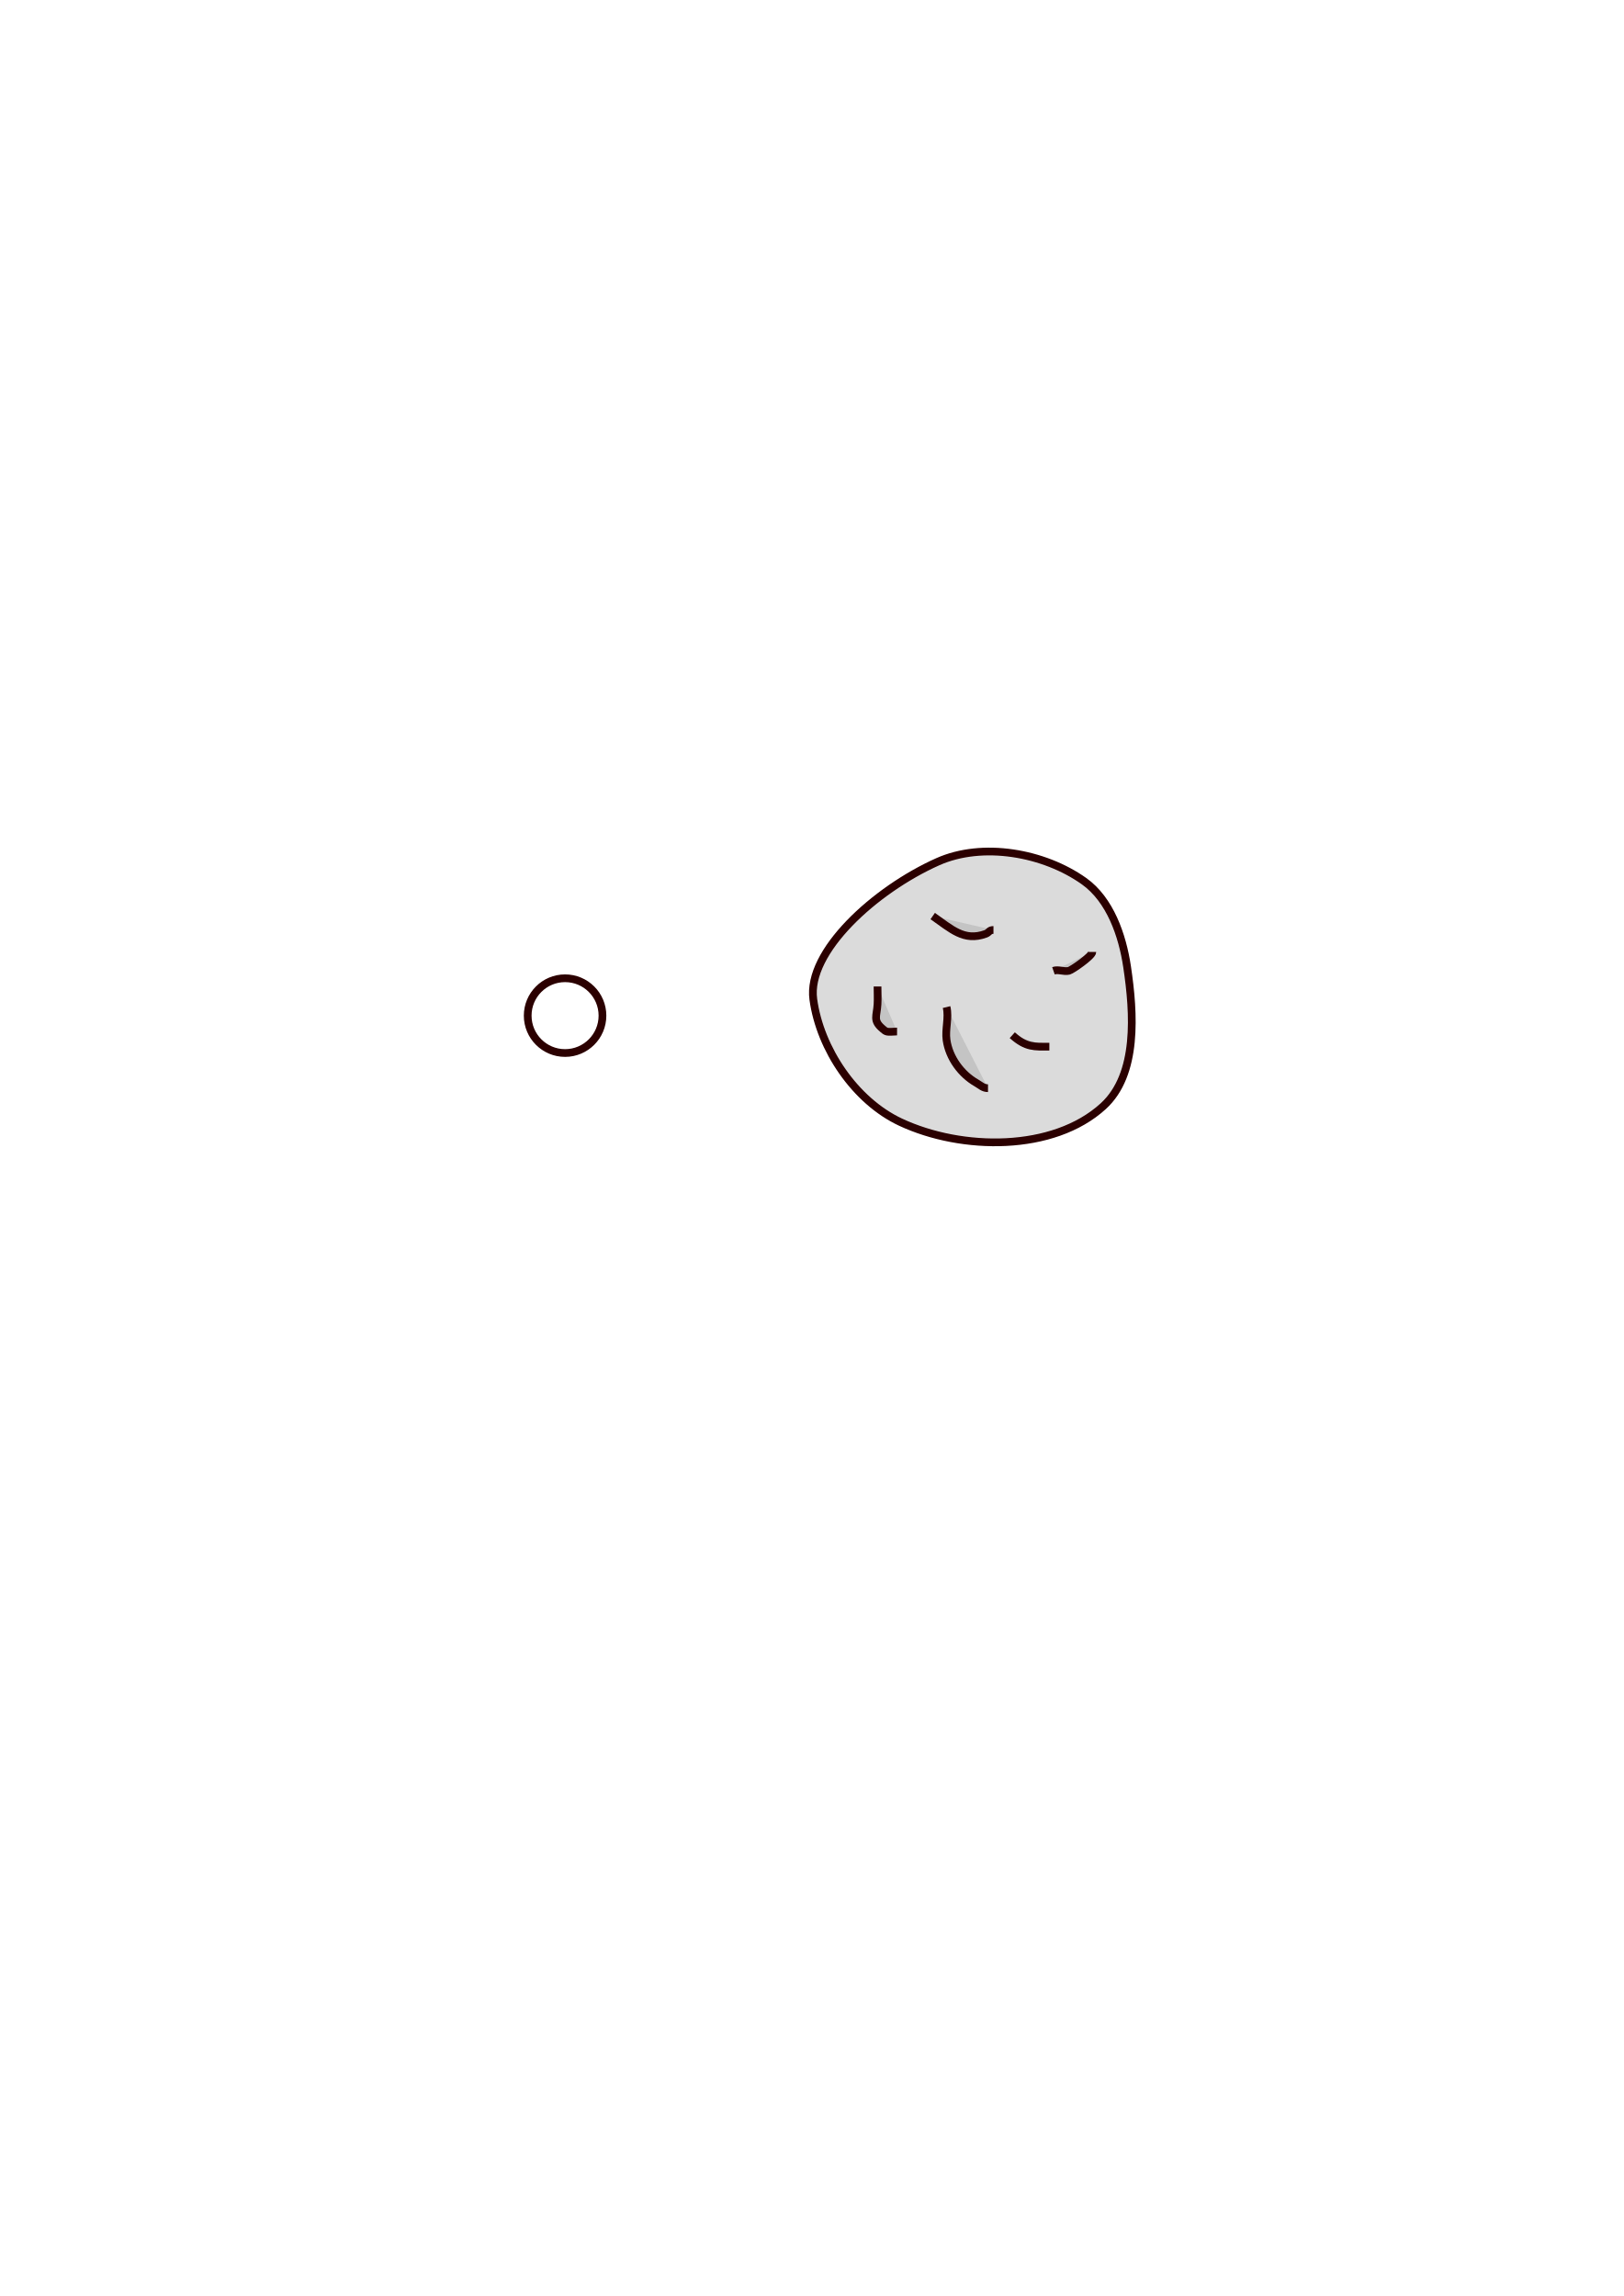
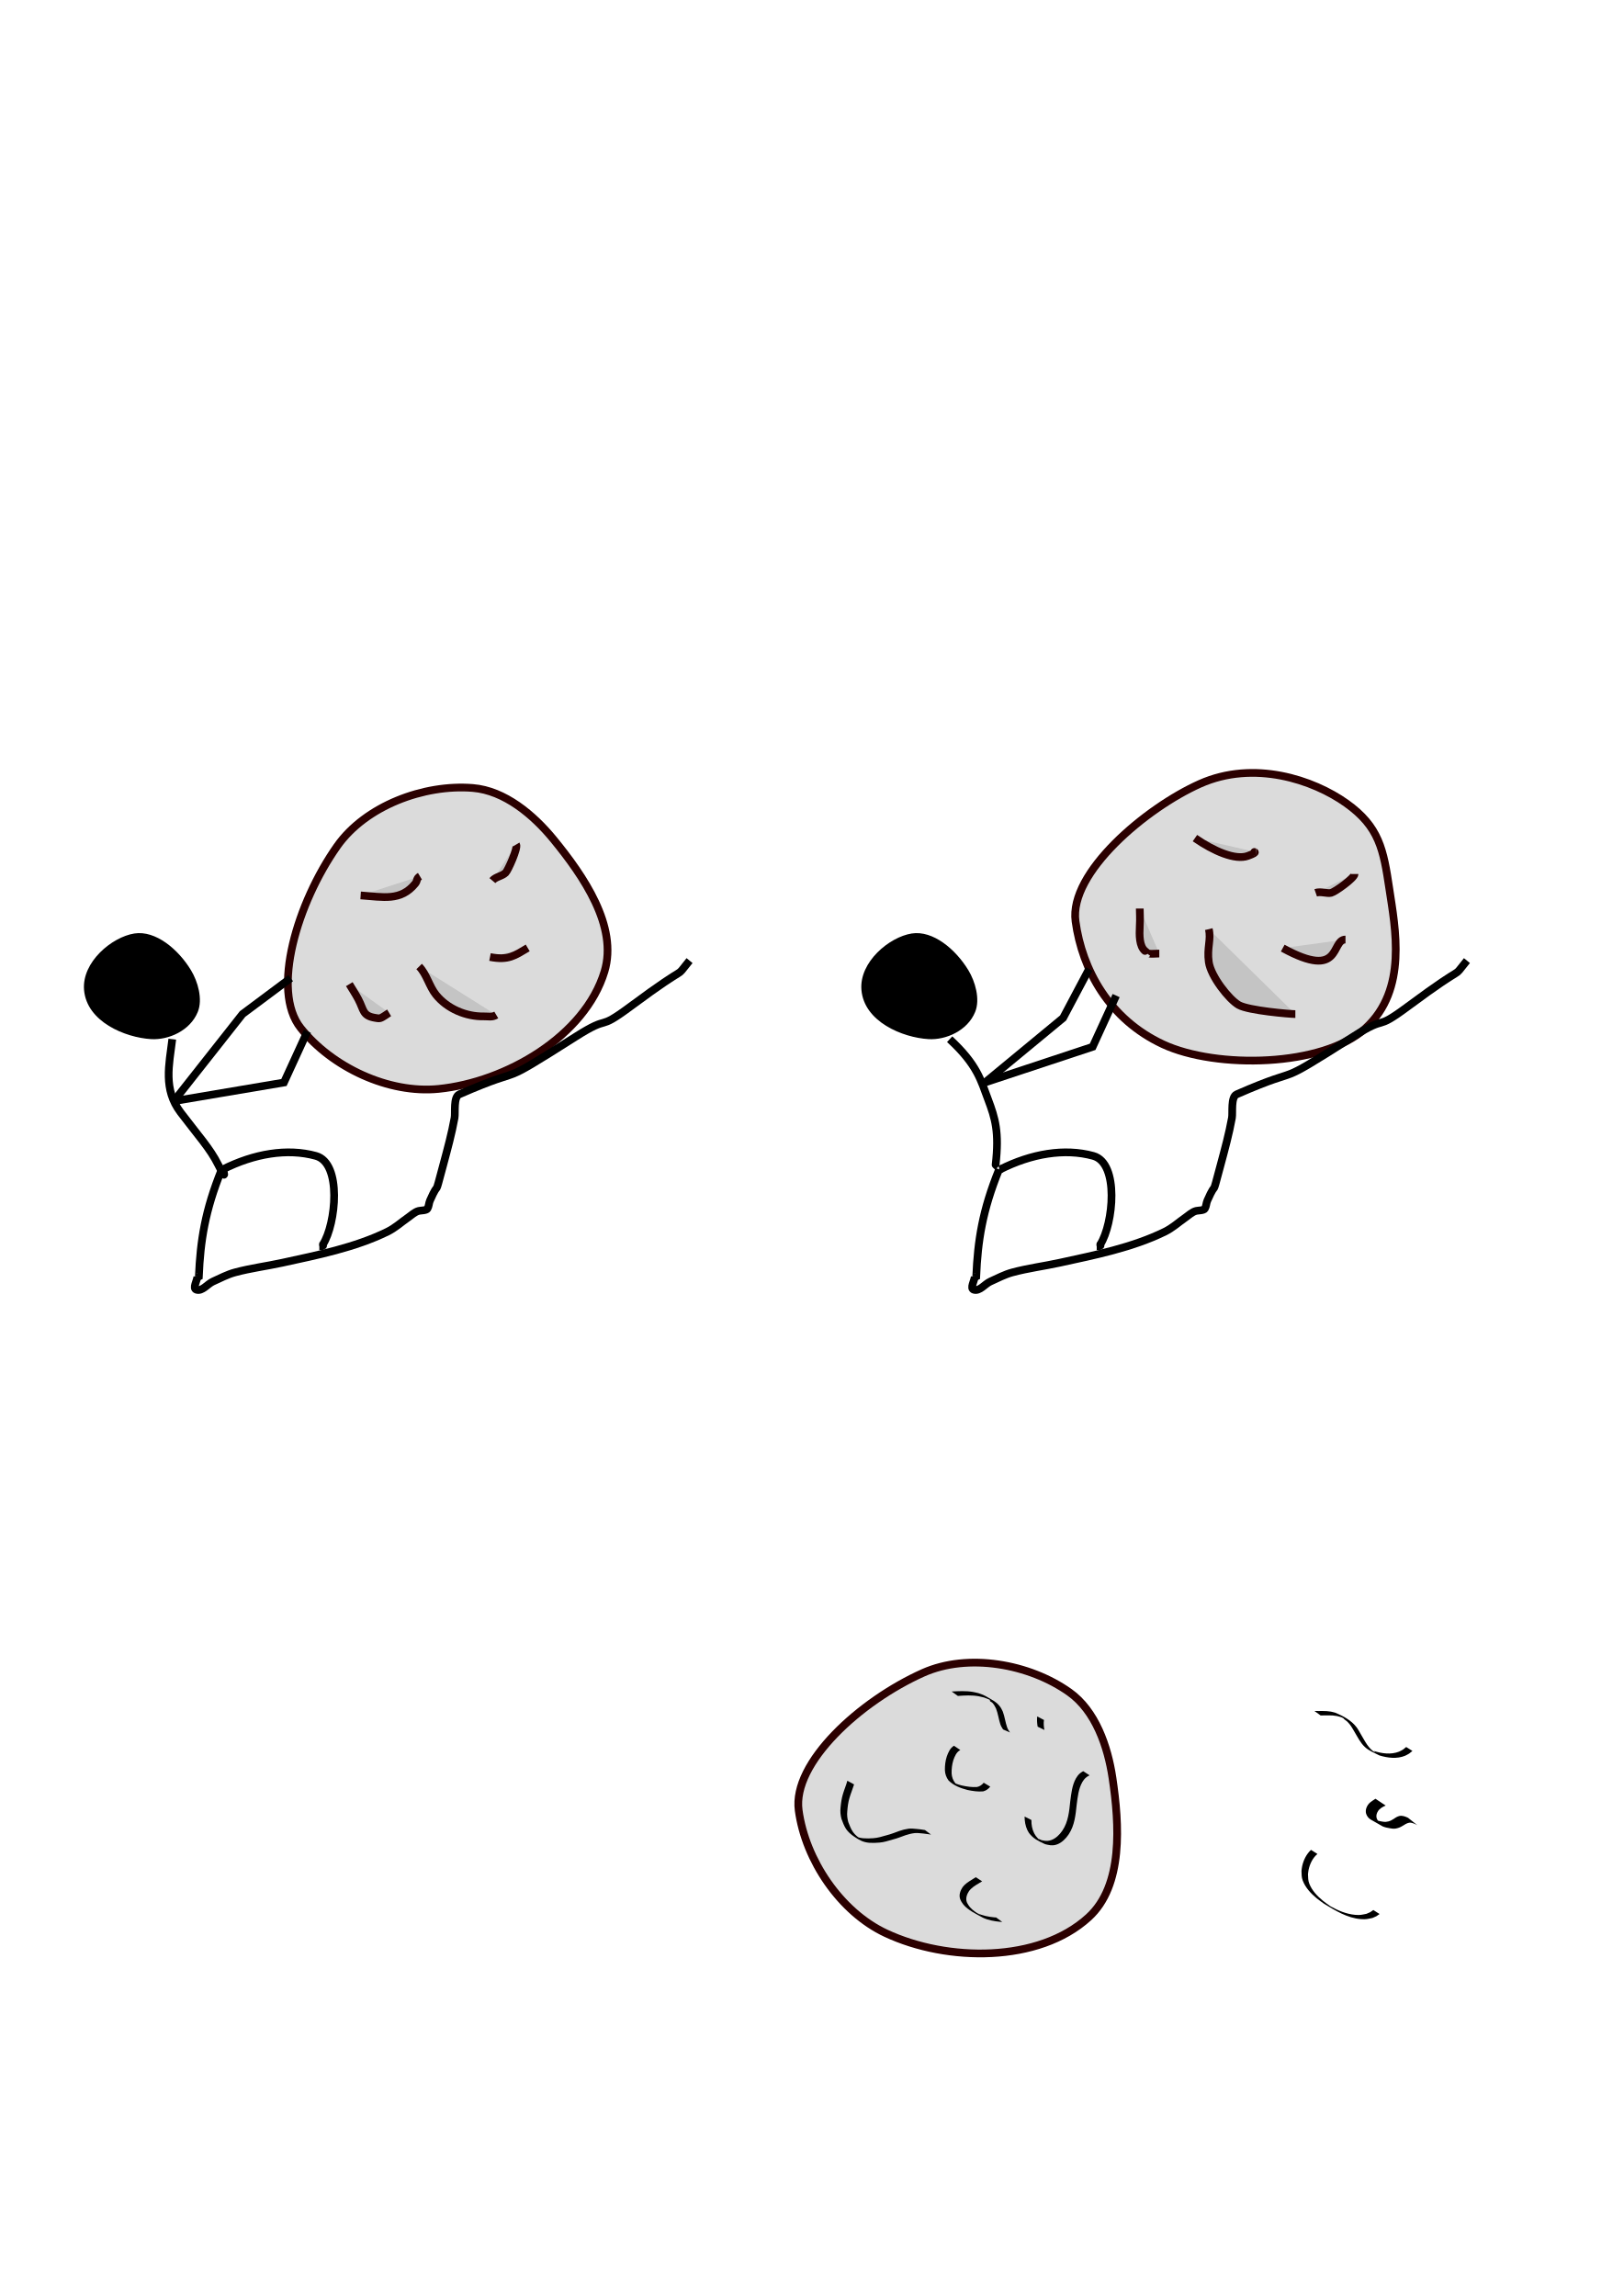
<svg xmlns="http://www.w3.org/2000/svg" width="210mm" height="297mm" viewBox="0 0 210 297" version="1.1" id="svg5">
  <defs id="defs2" />
  <g id="layer1">
-     <circle style="fill:none;fill-opacity:0.349;stroke:#2b0000;stroke-width:1;stroke-dasharray:none" id="path964" cx="73.084" cy="131.379" r="4.835" />
-     <path style="fill:#999999;fill-opacity:0.349;stroke:#2b0000;stroke-width:1;stroke-dasharray:none" d="m 121.279,111.473 c -8.136,3.631 -16.931,11.635 -16.09,17.796 0.879,6.438 5.403,13.139 11.289,15.89 7.939,3.711 19.737,3.844 26.208,-2.065 4.505,-4.114 3.987,-12.008 3.085,-18.042 -0.61,-4.084 -2.202,-8.674 -5.567,-11.068 -5.186,-3.689 -13.114,-5.105 -18.926,-2.511 z" id="path1128" />
-     <path style="fill:#999999;fill-opacity:0.349;stroke:#2b0000;stroke-width:1;stroke-dasharray:none" d="m 120.631,118.498 c 2.411,1.674 4.047,3.321 6.848,2.302 0.477,-0.173 0.419,-0.505 1.01,-0.505" id="path1295" />
-     <path style="fill:#999999;fill-opacity:0.349;stroke:#2b0000;stroke-width:1;stroke-dasharray:none" d="m 130.922,133.908 c 1.803,1.616 2.861,1.485 4.795,1.485" id="path1297" />
-     <path style="fill:#999999;fill-opacity:0.349;stroke:#2b0000;stroke-width:1;stroke-dasharray:none" d="m 113.495,127.609 c 0,0.762 0.041,1.524 0,2.285 -0.085,1.576 -0.646,2.099 0.673,3.199 0.155,0.13 0.311,0.281 0.505,0.337 0.327,0.093 0.975,0 1.347,0" id="path1299" />
-     <path style="fill:#999999;fill-opacity:0.349;stroke:#2b0000;stroke-width:1;stroke-dasharray:none" d="m 136.248,125.577 c 0.639,-0.223 1.353,0.162 2,0 0.408,-0.102 3.031,-1.924 3.031,-2.437" id="path1301" />
-     <path style="fill:#999999;fill-opacity:0.349;stroke:#2b0000;stroke-width:1;stroke-dasharray:none" d="m 122.422,130.271 c 0.33,1.361 -0.198,2.877 0,4.262 0.33,2.308 1.892,4.424 3.872,5.556 0.558,0.319 0.845,0.673 1.488,0.673" id="path1303" />
+     <path style="fill:#999999;fill-opacity:0.349;stroke:#2b0000;stroke-width:1;stroke-dasharray:none" d="m 119.388,216.392 c -8.136,3.631 -16.931,11.635 -16.09,17.796 0.879,6.438 5.403,13.139 11.289,15.89 7.939,3.711 19.737,3.844 26.208,-2.065 4.505,-4.114 3.987,-12.008 3.085,-18.042 -0.61,-4.084 -2.202,-8.674 -5.567,-11.068 -5.186,-3.689 -13.114,-5.105 -18.926,-2.511 z" id="path1128-3" />
+     <path style="fill:#000000;stroke:#1a1a1a;stroke-width:0;stroke-dasharray:none;stroke-dashoffset:0" id="path1" d="m 177.892,232.678 c -0.268,0.193 -0.569,0.349 -0.803,0.587 -0.055,0.056 -0.1,0.119 -0.151,0.179 -0.195,0.288 -0.328,0.616 -0.291,0.97 0.007,0.063 0.024,0.124 0.036,0.187 0.102,0.323 0.307,0.598 0.602,0.771 0.507,0.297 1.02,0.583 1.53,0.875 0.292,0.128 0.602,0.191 0.915,0.243 0.272,0.044 0.453,0.081 0.73,0.05 0.115,-0.013 0.226,-0.05 0.339,-0.076 0.279,-0.077 0.524,-0.225 0.768,-0.374 0.131,-0.08 0.213,-0.139 0.352,-0.202 0.055,-0.025 0.112,-0.043 0.168,-0.065 0.059,-0.015 0.116,-0.038 0.177,-0.046 0.344,-0.043 0.747,0.162 1.04,0.322 0,0 -1.199,-0.96 -1.199,-0.96 v 0 c -0.346,-0.162 -0.726,-0.314 -1.114,-0.233 -0.064,0.013 -0.125,0.04 -0.187,0.06 -0.059,0.027 -0.119,0.05 -0.176,0.08 -0.15,0.078 -0.198,0.124 -0.34,0.217 -0.223,0.146 -0.453,0.278 -0.714,0.346 -0.105,0.018 -0.208,0.048 -0.315,0.055 -0.24,0.016 -0.476,-0.024 -0.71,-0.071 -0.318,-0.064 -0.629,-0.153 -0.919,-0.3 0.362,0.212 0.723,0.425 1.085,0.637 0.061,0.036 -0.124,-0.069 -0.183,-0.108 -0.054,-0.036 -0.106,-0.075 -0.154,-0.119 -0.132,-0.12 -0.229,-0.27 -0.299,-0.433 -0.017,-0.054 -0.038,-0.107 -0.05,-0.162 -0.064,-0.314 0.053,-0.614 0.223,-0.874 0.045,-0.054 0.086,-0.111 0.136,-0.161 0.23,-0.231 0.531,-0.387 0.828,-0.514 z" />
+     <path style="fill:#000000;stroke:#a3a3a3;stroke-width:0;stroke-dasharray:none;stroke-dashoffset:0;stroke-opacity:1" id="path4" d="m 170.797,221.902 c 0.693,0.011 1.399,-0.063 2.086,0.071 0.195,0.038 0.384,0.103 0.577,0.154 0.189,0.089 0.381,0.173 0.568,0.267 0.092,0.046 -0.338,-0.209 -0.282,-0.124 0.111,0.167 0.314,0.252 0.459,0.391 0.131,0.125 0.255,0.258 0.367,0.4 0.221,0.279 0.445,0.685 0.623,0.986 0.4,0.668 0.753,1.404 1.334,1.941 0.542,0.5 1.228,0.75 1.878,1.087 1.061,0.325 2.261,0.476 3.319,0.042 0.184,-0.075 0.35,-0.189 0.526,-0.283 0.141,-0.114 0.283,-0.228 0.425,-0.342 0,0 -0.808,-0.507 -0.808,-0.507 v 0 c -0.137,0.11 -0.274,0.22 -0.411,0.33 -0.171,0.089 -0.333,0.198 -0.512,0.268 -1.05,0.415 -2.238,0.249 -3.277,-0.093 0.068,0.067 0.29,0.246 0.205,0.202 -0.862,-0.44 -1.338,-1.474 -1.813,-2.259 -0.155,-0.27 -0.416,-0.747 -0.61,-1.002 -0.685,-0.899 -1.72,-1.45 -2.744,-1.88 -0.196,-0.049 -0.389,-0.11 -0.588,-0.146 -0.699,-0.127 -1.415,-0.054 -2.12,-0.082 z" />
+     <path style="fill:#000000;stroke:#a3a3a3;stroke-width:0;stroke-dasharray:none;stroke-dashoffset:0;stroke-opacity:1" id="path5" d="m 169.559,239.29 c -0.6,0.553 -0.973,1.324 -1.147,2.117 -0.043,0.196 -0.057,0.398 -0.086,0.596 0.017,0.45 -0.004,0.816 0.159,1.25 0.349,0.929 1.063,1.685 1.812,2.306 0.307,0.254 0.64,0.474 0.96,0.71 1.464,0.884 2.994,1.84 4.747,1.979 0.691,0.055 0.851,-0.019 1.496,-0.146 0.678,-0.304 0.373,-0.127 0.926,-0.513 0,0 -0.809,-0.516 -0.809,-0.516 v 0 c -0.53,0.371 -0.236,0.202 -0.889,0.49 -0.632,0.121 -0.781,0.191 -1.459,0.132 -1.13,-0.099 -2.198,-0.548 -3.177,-1.095 -0.319,-0.233 -0.652,-0.449 -0.958,-0.699 -0.737,-0.601 -1.447,-1.333 -1.798,-2.238 -0.164,-0.421 -0.148,-0.779 -0.17,-1.218 0.026,-0.194 0.038,-0.392 0.08,-0.583 0.166,-0.77 0.531,-1.531 1.142,-2.041 z" />
+     <path style="fill:#000000;stroke:#a3a3a3;stroke-width:0;stroke-dasharray:none;stroke-dashoffset:0;stroke-opacity:1" id="path6" d="m 109.592,230.352 c -0.158,0.586 -0.403,1.142 -0.574,1.723 -0.173,0.573 -0.253,1.167 -0.307,1.761 -0.056,0.49 -0.008,0.969 0.118,1.443 0.161,0.451 0.335,0.903 0.593,1.308 0.277,0.403 0.644,0.711 1.043,0.985 0.718,0.487 1.167,0.727 1.961,0.802 0.434,0.032 0.866,0.011 1.299,-0.024 0.599,-0.037 1.16,-0.239 1.734,-0.398 0.572,-0.141 1.116,-0.366 1.67,-0.562 0.385,-0.13 0.776,-0.224 1.18,-0.27 0.367,-0.032 0.736,0.026 1.102,0.055 0.287,0.019 0.565,0.09 0.852,0.114 0.051,0.009 0.102,0.018 0.154,0.027 0,0 -0.789,-0.592 -0.789,-0.592 v 0 c -0.052,-0.008 -0.105,-0.015 -0.158,-0.023 -0.284,-0.034 -0.565,-0.099 -0.851,-0.111 -0.37,-0.03 -0.742,-0.084 -1.112,-0.038 -0.407,0.054 -0.801,0.154 -1.189,0.29 -0.548,0.201 -1.09,0.419 -1.658,0.561 -0.57,0.159 -1.133,0.345 -1.729,0.379 -0.431,0.031 -0.864,0.044 -1.295,0.005 -0.182,-0.021 -0.362,-0.044 -0.539,-0.095 -0.328,-0.095 -1.015,-0.491 0.283,0.239 -0.399,-0.267 -0.777,-0.554 -1.058,-0.951 -0.273,-0.389 -0.436,-0.841 -0.609,-1.28 -0.131,-0.463 -0.182,-0.931 -0.131,-1.412 0.045,-0.59 0.12,-1.179 0.293,-1.747 0.169,-0.581 0.408,-1.137 0.586,-1.715 z" />
+     <path style="fill:#000000;stroke:#a3a3a3;stroke-width:0;stroke-dasharray:none;stroke-dashoffset:0;stroke-opacity:1" id="path7" d="m 123.383,225.824 c -0.507,0.295 -0.742,0.861 -0.931,1.388 -0.184,0.565 -0.251,1.159 -0.245,1.75 0.017,0.493 0.173,0.938 0.459,1.335 0.649,0.673 1.579,1.017 2.467,1.246 0.665,0.136 1.345,0.244 2.025,0.181 0.376,-0.098 0.676,-0.315 0.913,-0.615 0,0 -0.845,-0.504 -0.845,-0.504 v 0 c -0.224,0.28 -0.506,0.479 -0.864,0.552 -0.671,0.049 -1.342,-0.056 -1.996,-0.202 -0.341,-0.095 -0.386,-0.098 -0.711,-0.223 -0.105,-0.04 -0.398,-0.202 -0.311,-0.13 0.17,0.142 0.379,0.232 0.569,0.345 0.067,0.04 -0.135,-0.076 -0.197,-0.123 -0.054,-0.041 -0.099,-0.093 -0.148,-0.139 -0.3,-0.372 -0.466,-0.8 -0.491,-1.281 -0.013,-0.581 0.05,-1.165 0.224,-1.722 0.177,-0.5 0.401,-1.054 0.903,-1.306 z" />
+     <path style="fill:#000000;stroke:#a3a3a3;stroke-width:0;stroke-dasharray:none;stroke-dashoffset:0;stroke-opacity:1" id="path8" d="m 126.2,242.827 c -0.489,0.331 -1.042,0.598 -1.467,1.016 -0.081,0.079 -0.149,0.17 -0.224,0.256 -0.303,0.45 -0.515,1.009 -0.331,1.553 0.043,0.127 0.118,0.241 0.177,0.362 0.076,0.111 0.144,0.229 0.229,0.334 0.613,0.76 1.746,1.272 2.553,1.722 0.7,0.328 1.466,0.455 2.229,0.529 0.086,0.005 0.171,0.011 0.257,0.016 0,0 -0.787,-0.58 -0.787,-0.58 v 0 c -0.084,-0.006 -0.169,-0.011 -0.253,-0.017 -0.755,-0.077 -1.509,-0.211 -2.196,-0.55 0.143,0.089 0.298,0.161 0.428,0.268 0.113,0.093 -0.253,-0.147 -0.376,-0.226 -0.463,-0.296 -0.909,-0.626 -1.203,-1.1 -0.062,-0.112 -0.139,-0.216 -0.185,-0.335 -0.197,-0.511 0.002,-1.048 0.289,-1.475 0.072,-0.081 0.137,-0.169 0.215,-0.244 0.424,-0.414 0.972,-0.684 1.469,-0.995 z" />
+     <path style="fill:#000000;stroke:#a3a3a3;stroke-width:0;stroke-dasharray:none;stroke-dashoffset:0;stroke-opacity:1" id="path9" d="m 132.514,234.98 c 0.004,0.6 0.102,1.215 0.362,1.761 0.059,0.123 0.135,0.237 0.202,0.355 0.563,0.745 1.15,1.016 2.033,1.431 0.16,0.075 0.588,0.138 0.757,0.168 0.139,-0.002 0.278,0.012 0.416,-0.005 0.648,-0.08 1.192,-0.495 1.607,-0.976 0.124,-0.144 0.229,-0.304 0.344,-0.457 0.753,-1.139 0.878,-2.506 1.019,-3.828 0.133,-0.99 0.227,-2.049 0.742,-2.932 0.069,-0.119 0.159,-0.225 0.238,-0.338 0.189,-0.233 0.42,-0.383 0.685,-0.51 0,0 -0.819,-0.538 -0.819,-0.538 v 0 c -0.268,0.147 -0.506,0.313 -0.696,0.559 -0.08,0.118 -0.169,0.23 -0.239,0.354 -0.507,0.9 -0.611,1.965 -0.743,2.969 -0.136,1.305 -0.255,2.655 -1.003,3.777 -0.113,0.148 -0.216,0.304 -0.339,0.444 -0.408,0.463 -0.942,0.854 -1.574,0.908 -0.135,0.012 -0.272,-0.007 -0.407,-0.01 -0.126,-0.025 -0.253,-0.043 -0.378,-0.074 -0.124,-0.031 -0.429,-0.222 -0.366,-0.111 0.096,0.17 0.334,0.204 0.487,0.325 0.099,0.079 -0.223,-0.121 -0.325,-0.197 -0.258,-0.19 -0.347,-0.324 -0.554,-0.567 -0.07,-0.114 -0.148,-0.223 -0.209,-0.343 -0.267,-0.526 -0.372,-1.132 -0.357,-1.717 z" />
+     <path style="fill:#000000;stroke:#a3a3a3;stroke-width:0;stroke-dasharray:none;stroke-dashoffset:0;stroke-opacity:1" id="path10" d="m 134.146,222.033 c -0.046,0.444 -0.017,0.882 0.056,1.32 0,0 0.875,0.426 0.875,0.426 v 0 c -0.083,-0.428 -0.12,-0.857 -0.057,-1.292 z" />
+     <path style="fill:#000000;stroke:#a3a3a3;stroke-width:0;stroke-dasharray:none;stroke-dashoffset:0;stroke-opacity:1" id="path11" d="m 123.887,219.378 c 0.896,-0.065 1.798,-0.118 2.688,0.041 0.233,0.042 0.461,0.108 0.691,0.161 0.264,0.102 0.904,0.319 1.134,0.523 0.102,0.091 -0.346,-0.291 -0.379,-0.158 -0.037,0.152 0.234,0.211 0.337,0.329 0.249,0.285 0.286,0.399 0.458,0.726 0.266,0.657 0.338,1.366 0.561,2.036 0.08,0.245 0.216,0.461 0.353,0.675 0,0 0.897,0.393 0.897,0.393 v 0 c -0.142,-0.207 -0.283,-0.415 -0.368,-0.655 -0.239,-0.672 -0.312,-1.385 -0.565,-2.053 -0.167,-0.335 -0.206,-0.461 -0.45,-0.756 -0.456,-0.548 -0.886,-0.715 -1.583,-1.132 -0.17,-0.102 -0.346,-0.195 -0.528,-0.274 -0.2,-0.087 -0.409,-0.149 -0.614,-0.223 -0.232,-0.051 -0.462,-0.114 -0.696,-0.153 -0.909,-0.153 -1.828,-0.099 -2.743,-0.053 z" />
+     <path style="fill:#000000;stroke:#000000;stroke-width:0;stroke-dasharray:none;stroke-dashoffset:0;stroke-opacity:1" d="m -78.244,-28.637 c -2.91,0.456 -6.804,3.696 -6.511,7.289 0.337,4.128 5.317,6.179 8.683,6.377 2.22,0.131 5.029,-1.068 6.026,-3.514 0.67,-1.644 0.013,-3.937 -0.882,-5.409 -1.651,-2.717 -4.582,-5.171 -7.317,-4.742 z" id="path31" />
+     <path style="fill:none;stroke:#000000;stroke-width:1;stroke-dasharray:none;stroke-dashoffset:0;stroke-opacity:1" d="m -76.485,-18.555 18.724,53.959 -13.402,-36.425 -26.378,1.359 45.474,-4.07 -27.025,55.364 15.462,-33.357 21.786,30.999 11.283,-4.462 8.627,-11.413 5.101,7.511" id="path32" />
+     <g id="g24">
+       <g id="g23" transform="translate(76.80466,59.52431)">
+         <path style="fill:#999999;fill-opacity:0.349;stroke:#2b0000;stroke-width:1;stroke-dasharray:none" d="m 78.39,41.865 c -6.974,3.112 -16.95,11.497 -16.09,17.796 0.86,6.3 4.377,12.659 11.289,15.89 6.912,3.231 20.72,2.946 26.208,-2.065 5.488,-5.012 3.841,-12.982 3.085,-18.042 -0.756,-5.059 -1.292,-8.027 -5.567,-11.068 -4.275,-3.042 -11.952,-5.624 -18.926,-2.511 z" id="path12" />
+         <path style="fill:#999999;fill-opacity:0.349;stroke:#2b0000;stroke-width:1;stroke-dasharray:none" d="m 77.743,48.89 c 2.411,1.674 5.209,2.898 6.848,2.302 1.639,-0.596 0.419,-0.505 1.01,-0.505" id="path13" />
+         <path style="fill:#999999;fill-opacity:0.349;stroke:#2b0000;stroke-width:1;stroke-dasharray:none" d="m 89.096,63.119 c 7.726,4.235 6.183,-1.11 8.117,-1.11" id="path14" />
+         <path style="fill:#999999;fill-opacity:0.349;stroke:#2b0000;stroke-width:1;stroke-dasharray:none" d="m 70.606,58.001 c 0,0.762 0.063,1.116 0,2.285 -0.063,1.168 -0.064,2.584 0.673,3.199 0.737,0.615 0.245,0.262 0.505,0.337 0.261,0.074 0.975,0 1.347,0" id="path15" />
+         <path style="fill:#999999;fill-opacity:0.349;stroke:#2b0000;stroke-width:1;stroke-dasharray:none" d="m 93.36,55.968 c 0.639,-0.223 1.473,0.132 2,0 0.527,-0.132 3.031,-1.924 3.031,-2.437" id="path16" />
+         <path style="fill:#999999;fill-opacity:0.349;stroke:#2b0000;stroke-width:1;stroke-dasharray:none" d="m 79.534,60.663 c 0.33,1.361 -0.264,2.416 0,4.262 0.264,1.847 2.603,4.831 3.872,5.556 1.269,0.725 6.68,1.173 7.322,1.173" id="path17" />
+       </g>
+       <g id="g65">
+         <path style="fill:#000000;stroke:#000000;stroke-width:0;stroke-dasharray:none;stroke-dashoffset:0;stroke-opacity:1" d="m 117.922,120.751 c -2.91,0.456 -6.804,3.696 -6.511,7.289 0.337,4.128 5.317,6.179 8.683,6.377 2.22,0.131 5.029,-1.068 6.026,-3.514 0.67,-1.644 0.013,-3.937 -0.882,-5.409 -1.651,-2.717 -4.582,-5.171 -7.317,-4.742 z" id="path56" />
+         <path style="fill:none;stroke:#000000;stroke-width:1;stroke-dasharray:none;stroke-dashoffset:0;stroke-opacity:1" d="m 122.823,134.427 c 3.572,3.296 4.052,5.35 4.964,7.778 0.922,2.452 1.467,4.201 0.981,8.472 -0.003,0.024 0.604,0.536 0.592,0.592 -0.01,0.047 -0.096,0 -0.144,0" id="path57" />
+         <path style="fill:none;stroke:#000000;stroke-width:1;stroke-dasharray:none;stroke-dashoffset:0;stroke-opacity:1" d="m 129.217,151.268 c -2.176,5.368 -2.756,9.227 -2.959,13.87 -0.056,0.029 -0.126,0 -0.189,0" id="path60" />
+         <path style="fill:none;stroke:#000000;stroke-width:1;stroke-dasharray:none;stroke-dashoffset:0;stroke-opacity:1" d="m 129.361,151.268 c 4.025,-2.029 8.322,-2.775 12.041,-1.745 3.39,0.939 2.592,8.8 0.913,11.441 -0.089,0.119 0.154,0.169 -0.118,0.237 -0.115,0.029 -0.237,0 -0.355,0" id="path61" />
+         <path style="fill:none;stroke:#000000;stroke-width:1;stroke-dasharray:none;stroke-dashoffset:0;stroke-opacity:1" d="m 126.069,165.138 c -0.04,0.565 -0.661,1.525 -0.12,1.694 0.76,0.237 1.414,-0.736 2.14,-1.063 0.932,-0.419 1.845,-0.908 2.832,-1.174 2.013,-0.545 4.093,-0.806 6.131,-1.251 4.514,-0.984 9.39,-1.956 13.577,-4.005 1.052,-0.515 1.769,-1.208 2.684,-1.84 0.449,-0.31 0.863,-0.729 1.392,-0.863 0.259,-0.066 0.975,-0.042 1.122,-0.285 0.189,-0.314 0.176,-0.715 0.324,-1.05 1.337,-3.039 0.423,0.199 1.715,-4.608 0.542,-2.016 1.095,-4.034 1.465,-6.088 0.122,-0.677 -0.177,-2.702 0.618,-3.05 9.461,-4.139 3.982,-0.422 15.031,-7.443 4.779,-3.037 2.535,-0.524 7.081,-3.899 8.378,-6.22 5.35,-3.13 7.663,-5.954" id="path62" />
+         <path style="fill:none;stroke:#000000;stroke-width:1;stroke-dasharray:none;stroke-dashoffset:0;stroke-opacity:1" d="m 127.402,140.017 13.914,-4.606 3.038,-6.626" id="path63-6" />
+         <path style="fill:none;stroke:#000000;stroke-width:1;stroke-dasharray:none;stroke-dashoffset:0;stroke-opacity:1" d="m 127.402,140.017 10.095,-8.338 3.359,-6.341" id="path64-7" />
+       </g>
+     </g>
+     <g id="g25">
+       <g id="g49" transform="translate(-104.1937,7.054805)">
+         <path style="fill:#999999;fill-opacity:0.349;stroke:#2b0000;stroke-width:1;stroke-dasharray:none" d="m 147.798,102.406 c -5.13,7.284 -8.588,18.662 -4.711,23.524 4.051,5.08 11.368,8.521 17.833,7.871 8.719,-0.877 18.922,-6.802 21.456,-15.191 1.764,-5.841 -2.722,-12.356 -6.586,-17.078 -2.615,-3.196 -6.332,-6.324 -10.448,-6.658 -6.343,-0.514 -13.879,2.328 -17.544,7.531 z" id="path23" />
+         <path style="fill:#999999;fill-opacity:0.349;stroke:#2b0000;stroke-width:1;stroke-dasharray:none" d="m 150.837,108.772 c 2.928,0.204 5.176,0.781 7.061,-1.528 0.321,-0.393 0.101,-0.648 0.609,-0.951" id="path24" />
+         <path style="fill:#999999;fill-opacity:0.349;stroke:#2b0000;stroke-width:1;stroke-dasharray:none" d="m 167.566,116.741 c 2.376,0.465 3.217,-0.189 4.879,-1.179" id="path25" />
+         <path style="fill:#999999;fill-opacity:0.349;stroke:#2b0000;stroke-width:1;stroke-dasharray:none" d="m 149.371,120.252 c 0.39,0.654 0.815,1.288 1.17,1.963 0.734,1.398 0.52,2.134 2.216,2.403 0.2,0.032 0.411,0.083 0.606,0.031 0.328,-0.087 0.837,-0.499 1.157,-0.69" id="path26" />
+         <path style="fill:#999999;fill-opacity:0.349;stroke:#2b0000;stroke-width:1;stroke-dasharray:none" d="m 167.877,106.857 c 0.435,-0.518 1.245,-0.554 1.718,-1.024 0.298,-0.296 1.619,-3.204 1.356,-3.645" id="path27" />
+         <path style="fill:#999999;fill-opacity:0.349;stroke:#2b0000;stroke-width:1;stroke-dasharray:none" d="m 158.403,117.968 c 0.98,1 1.303,2.573 2.182,3.661 1.465,1.814 3.89,2.832 6.171,2.79 0.643,-0.012 1.071,0.146 1.623,-0.183" id="path28" />
+       </g>
+       <g id="g22" transform="translate(-100.5417)">
+         <path style="fill:#000000;stroke:#000000;stroke-width:0;stroke-dasharray:none;stroke-dashoffset:0;stroke-opacity:1" d="m 117.922,120.751 c -2.91,0.456 -6.804,3.696 -6.511,7.289 0.337,4.128 5.317,6.179 8.683,6.377 2.22,0.131 5.029,-1.068 6.026,-3.514 0.67,-1.644 0.013,-3.937 -0.882,-5.409 -1.651,-2.717 -4.582,-5.171 -7.317,-4.742 z" id="path2" />
+         <path style="fill:none;stroke:#000000;stroke-width:1;stroke-dasharray:none;stroke-dashoffset:0;stroke-opacity:1" d="m 122.823,134.427 c -0.41,3.354 -1.191,6.47 1.087,9.48 2.278,3.01 3.809,4.654 4.858,6.77 1.255,2.53 0.604,0.536 0.592,0.592 -0.01,0.047 -0.096,0 -0.144,0" id="path3" />
+         <path style="fill:none;stroke:#000000;stroke-width:1;stroke-dasharray:none;stroke-dashoffset:0;stroke-opacity:1" d="m 129.217,151.268 c -2.176,5.368 -2.756,9.227 -2.959,13.87 -0.056,0.029 -0.126,0 -0.189,0" id="path18" />
+         <path style="fill:none;stroke:#000000;stroke-width:1;stroke-dasharray:none;stroke-dashoffset:0;stroke-opacity:1" d="m 129.361,151.268 c 4.025,-2.029 8.322,-2.775 12.041,-1.745 3.39,0.939 2.592,8.8 0.913,11.441 -0.089,0.119 0.154,0.169 -0.118,0.237 -0.115,0.029 -0.237,0 -0.355,0" id="path19" />
+         <path style="fill:none;stroke:#000000;stroke-width:1;stroke-dasharray:none;stroke-dashoffset:0;stroke-opacity:1" d="m 126.069,165.138 c -0.04,0.565 -0.661,1.525 -0.12,1.694 0.76,0.237 1.414,-0.736 2.14,-1.063 0.932,-0.419 1.845,-0.908 2.832,-1.174 2.013,-0.545 4.093,-0.806 6.131,-1.251 4.514,-0.984 9.39,-1.956 13.577,-4.005 1.052,-0.515 1.769,-1.208 2.684,-1.84 0.449,-0.31 0.863,-0.729 1.392,-0.863 0.259,-0.066 0.975,-0.042 1.122,-0.285 0.189,-0.314 0.176,-0.715 0.324,-1.05 1.337,-3.039 0.423,0.199 1.715,-4.608 0.542,-2.016 1.095,-4.034 1.465,-6.088 0.122,-0.677 -0.177,-2.702 0.618,-3.05 9.461,-4.139 3.982,-0.422 15.031,-7.443 4.779,-3.037 2.535,-0.524 7.081,-3.899 8.378,-6.22 5.35,-3.13 7.663,-5.954" id="path20" />
+         <path style="fill:none;stroke:#000000;stroke-width:1;stroke-dasharray:none;stroke-dashoffset:0;stroke-opacity:1" d="m 123.03,142.434 14.235,-2.404 3.038,-6.626" id="path21" />
+         <path style="fill:none;stroke:#000000;stroke-width:1;stroke-dasharray:none;stroke-dashoffset:0;stroke-opacity:1" d="m 123.03,142.434 8.878,-11.263 6.23,-4.649" id="path22" />
+       </g>
+     </g>
  </g>
</svg>
